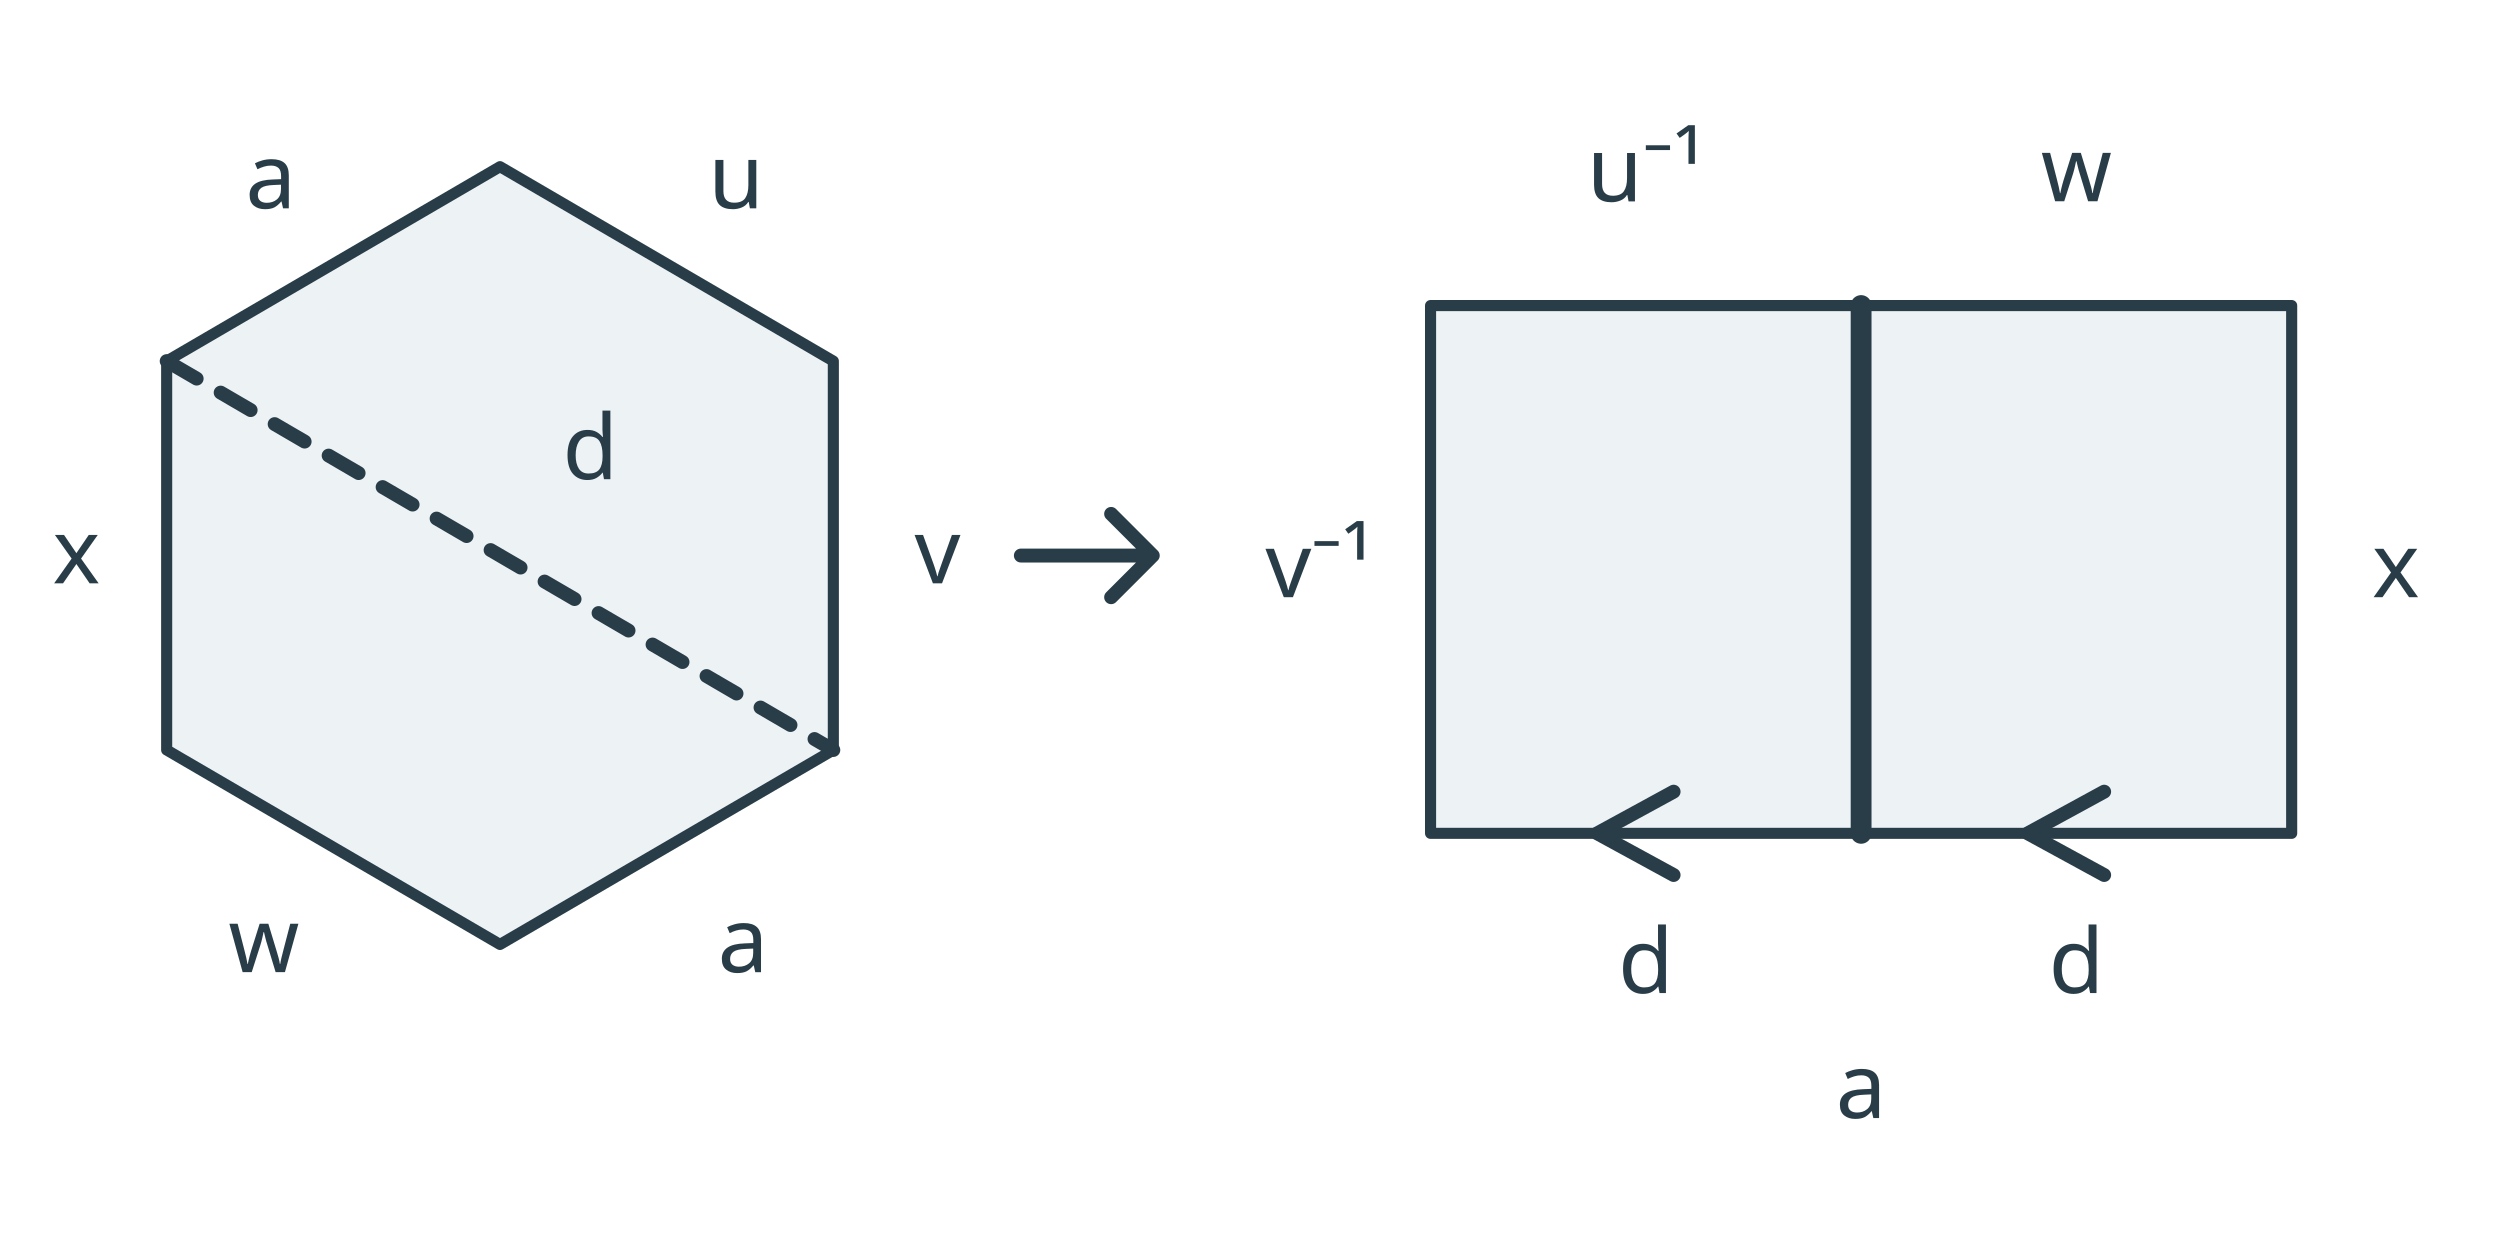
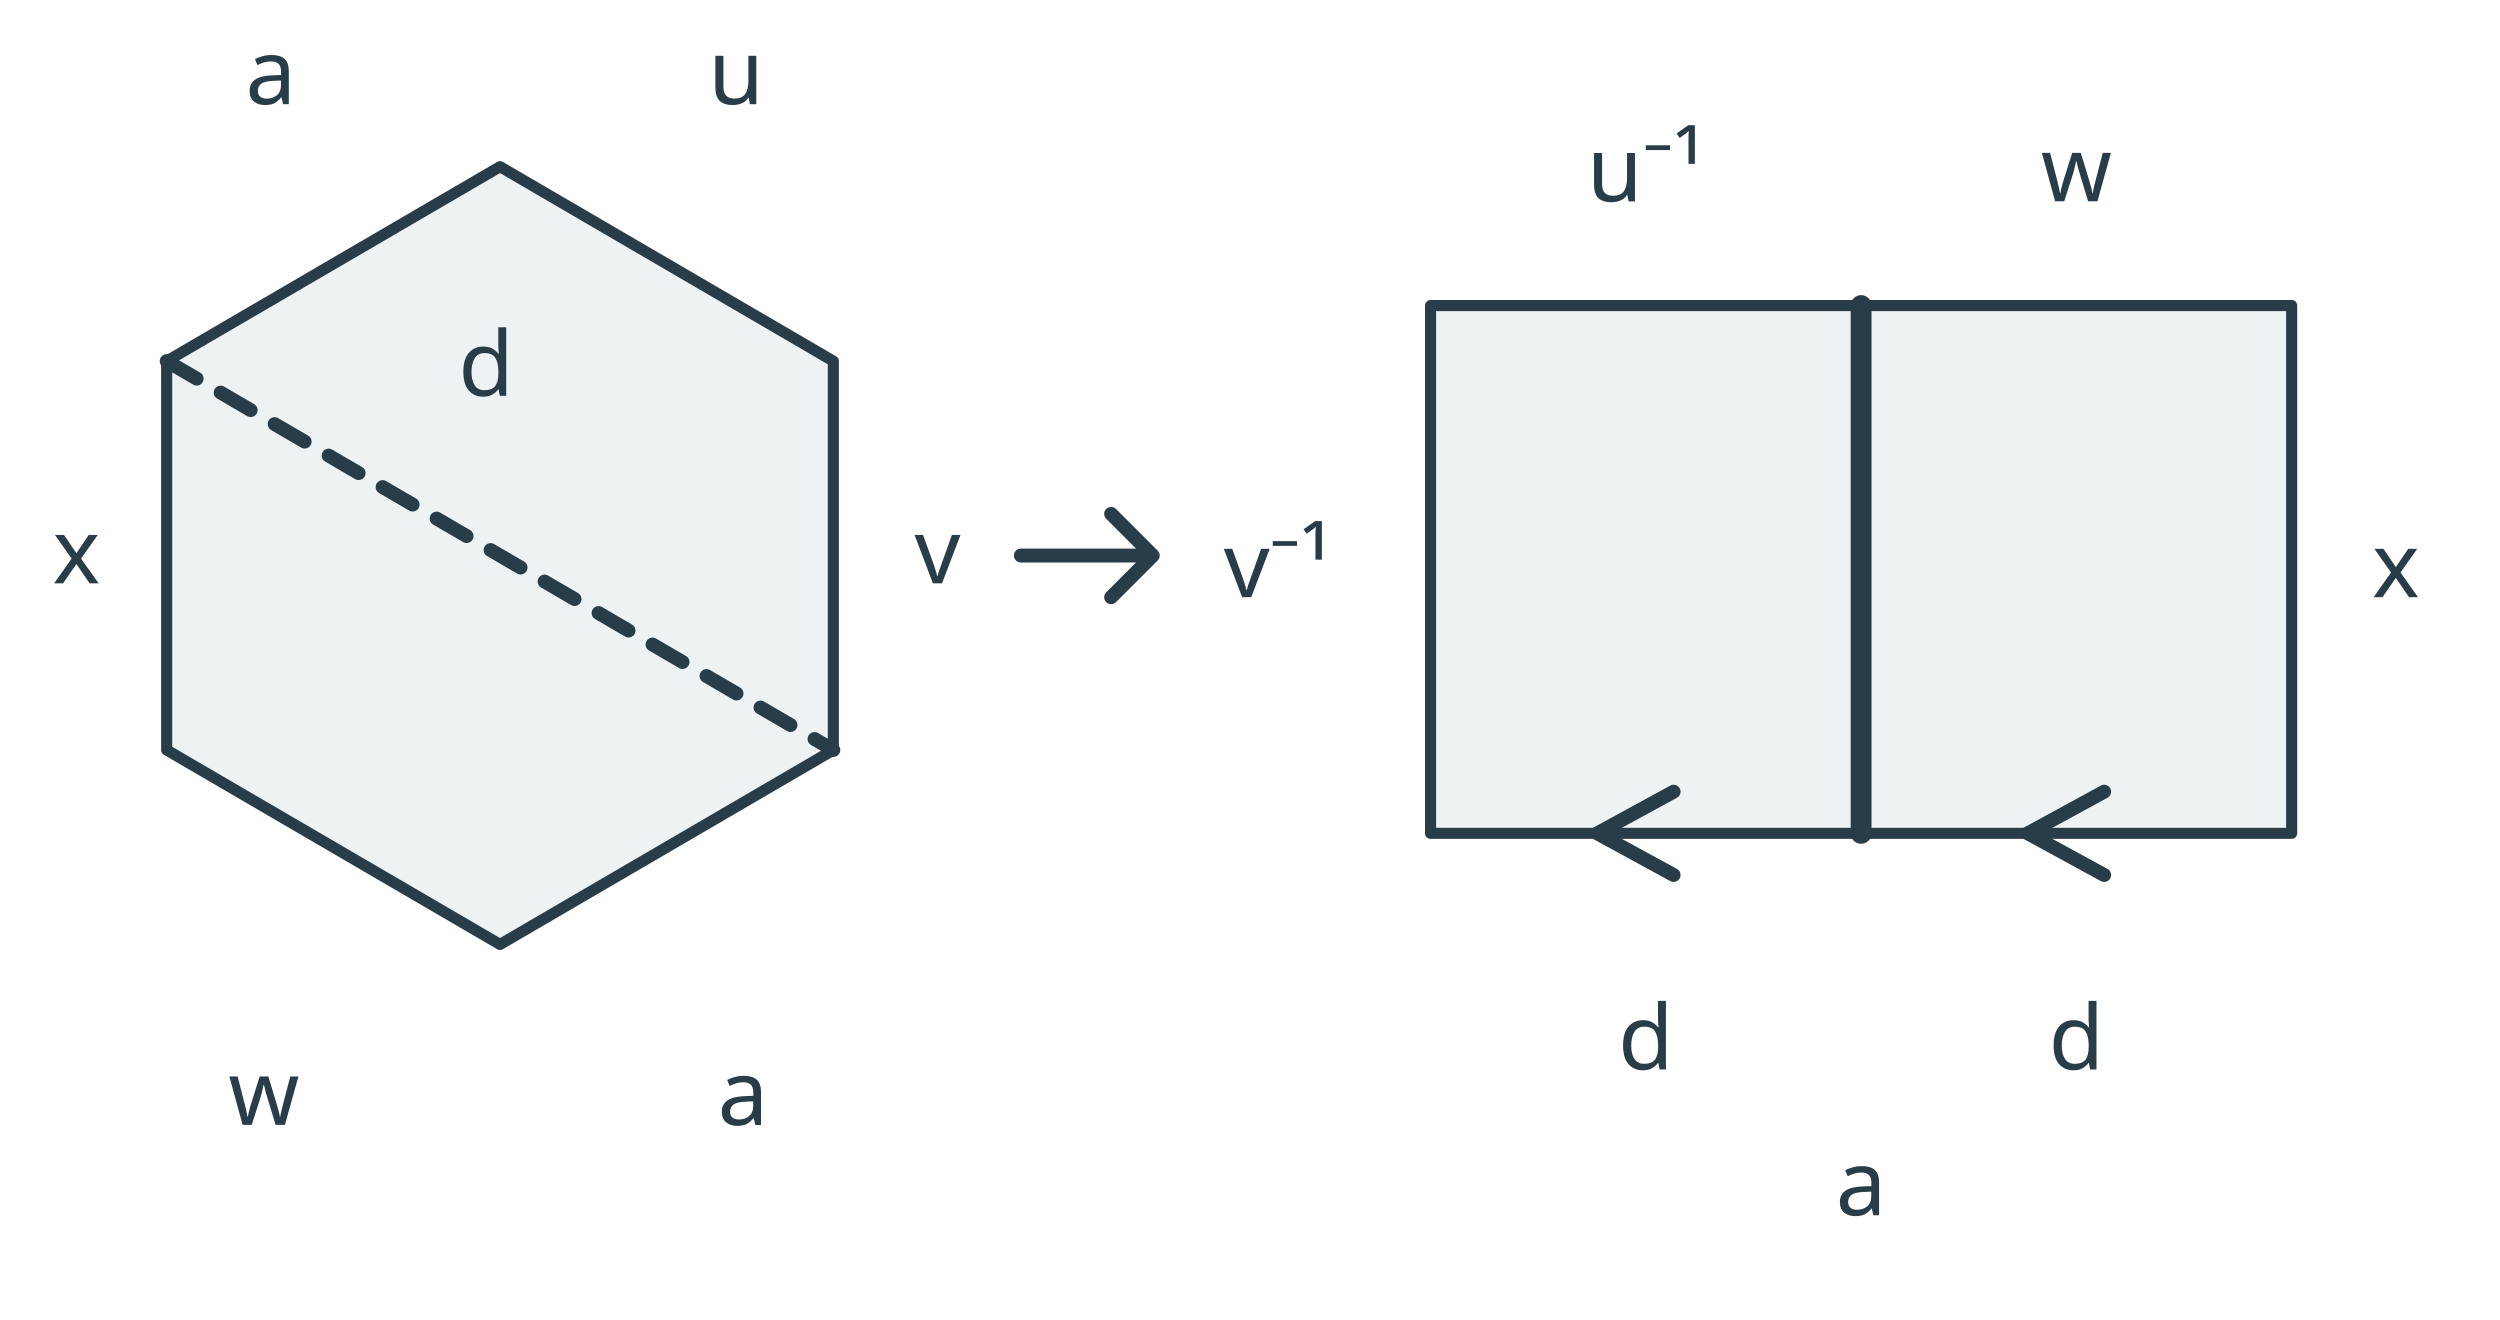
- <svg xmlns="http://www.w3.org/2000/svg" viewBox="0 0 360 180" data-layout-lint="strict" role="img">
+ <svg xmlns="http://www.w3.org/2000/svg" viewBox="0 0 360 190" data-layout-lint="strict" role="img">
  <g fill="#edf2f5" stroke="#293d49" stroke-width="1.6" stroke-linejoin="round">
    <path d="M24 52 L72 24 L120 52 L120 108 L72 136 L24 108 Z" />
    <rect x="206" y="44" width="124" height="76" />
  </g>
  <g stroke="#293d49" fill="none" stroke-width="2" stroke-linejoin="round" stroke-linecap="round">
    <path d="M24 52 L120 108" stroke-dasharray="5 4" />
    <path d="M268 44 V120" stroke-width="3" />
    <path d="M147 80 H166 M160 74 L166 80 L160 86" />
    <path d="M241 114 L230 120 L241 126 M303 114 L292 120 L303 126" />
  </g>
  <g font-family="sans-serif" font-size="13" fill="#293d49" text-anchor="middle">
-     <text x="39" y="30">a</text>
-     <text x="106" y="30">u</text>
+     <text x="39" y="15">a</text>
+     <text x="106" y="15">u</text>
    <text x="135" y="84">v</text>
-     <text x="107" y="140">a</text>
-     <text x="38" y="140">w</text>
+     <text x="107" y="162">a</text>
+     <text x="38" y="162">w</text>
    <text x="11" y="84">x</text>
-     <text x="85" y="69">d</text>
+     <text x="70" y="57">d</text>
    <text x="237" y="29">u⁻¹</text>
    <text x="299" y="29">w</text>
-     <text x="190" y="86">v⁻¹</text>
+     <text x="184" y="86">v⁻¹</text>
    <text x="345" y="86">x</text>
-     <text x="237" y="143">d</text>
-     <text x="299" y="143">d</text>
-     <text x="268" y="161">a</text>
+     <text x="237" y="154">d</text>
+     <text x="299" y="154">d</text>
+     <text x="268" y="175">a</text>
  </g>
</svg>
